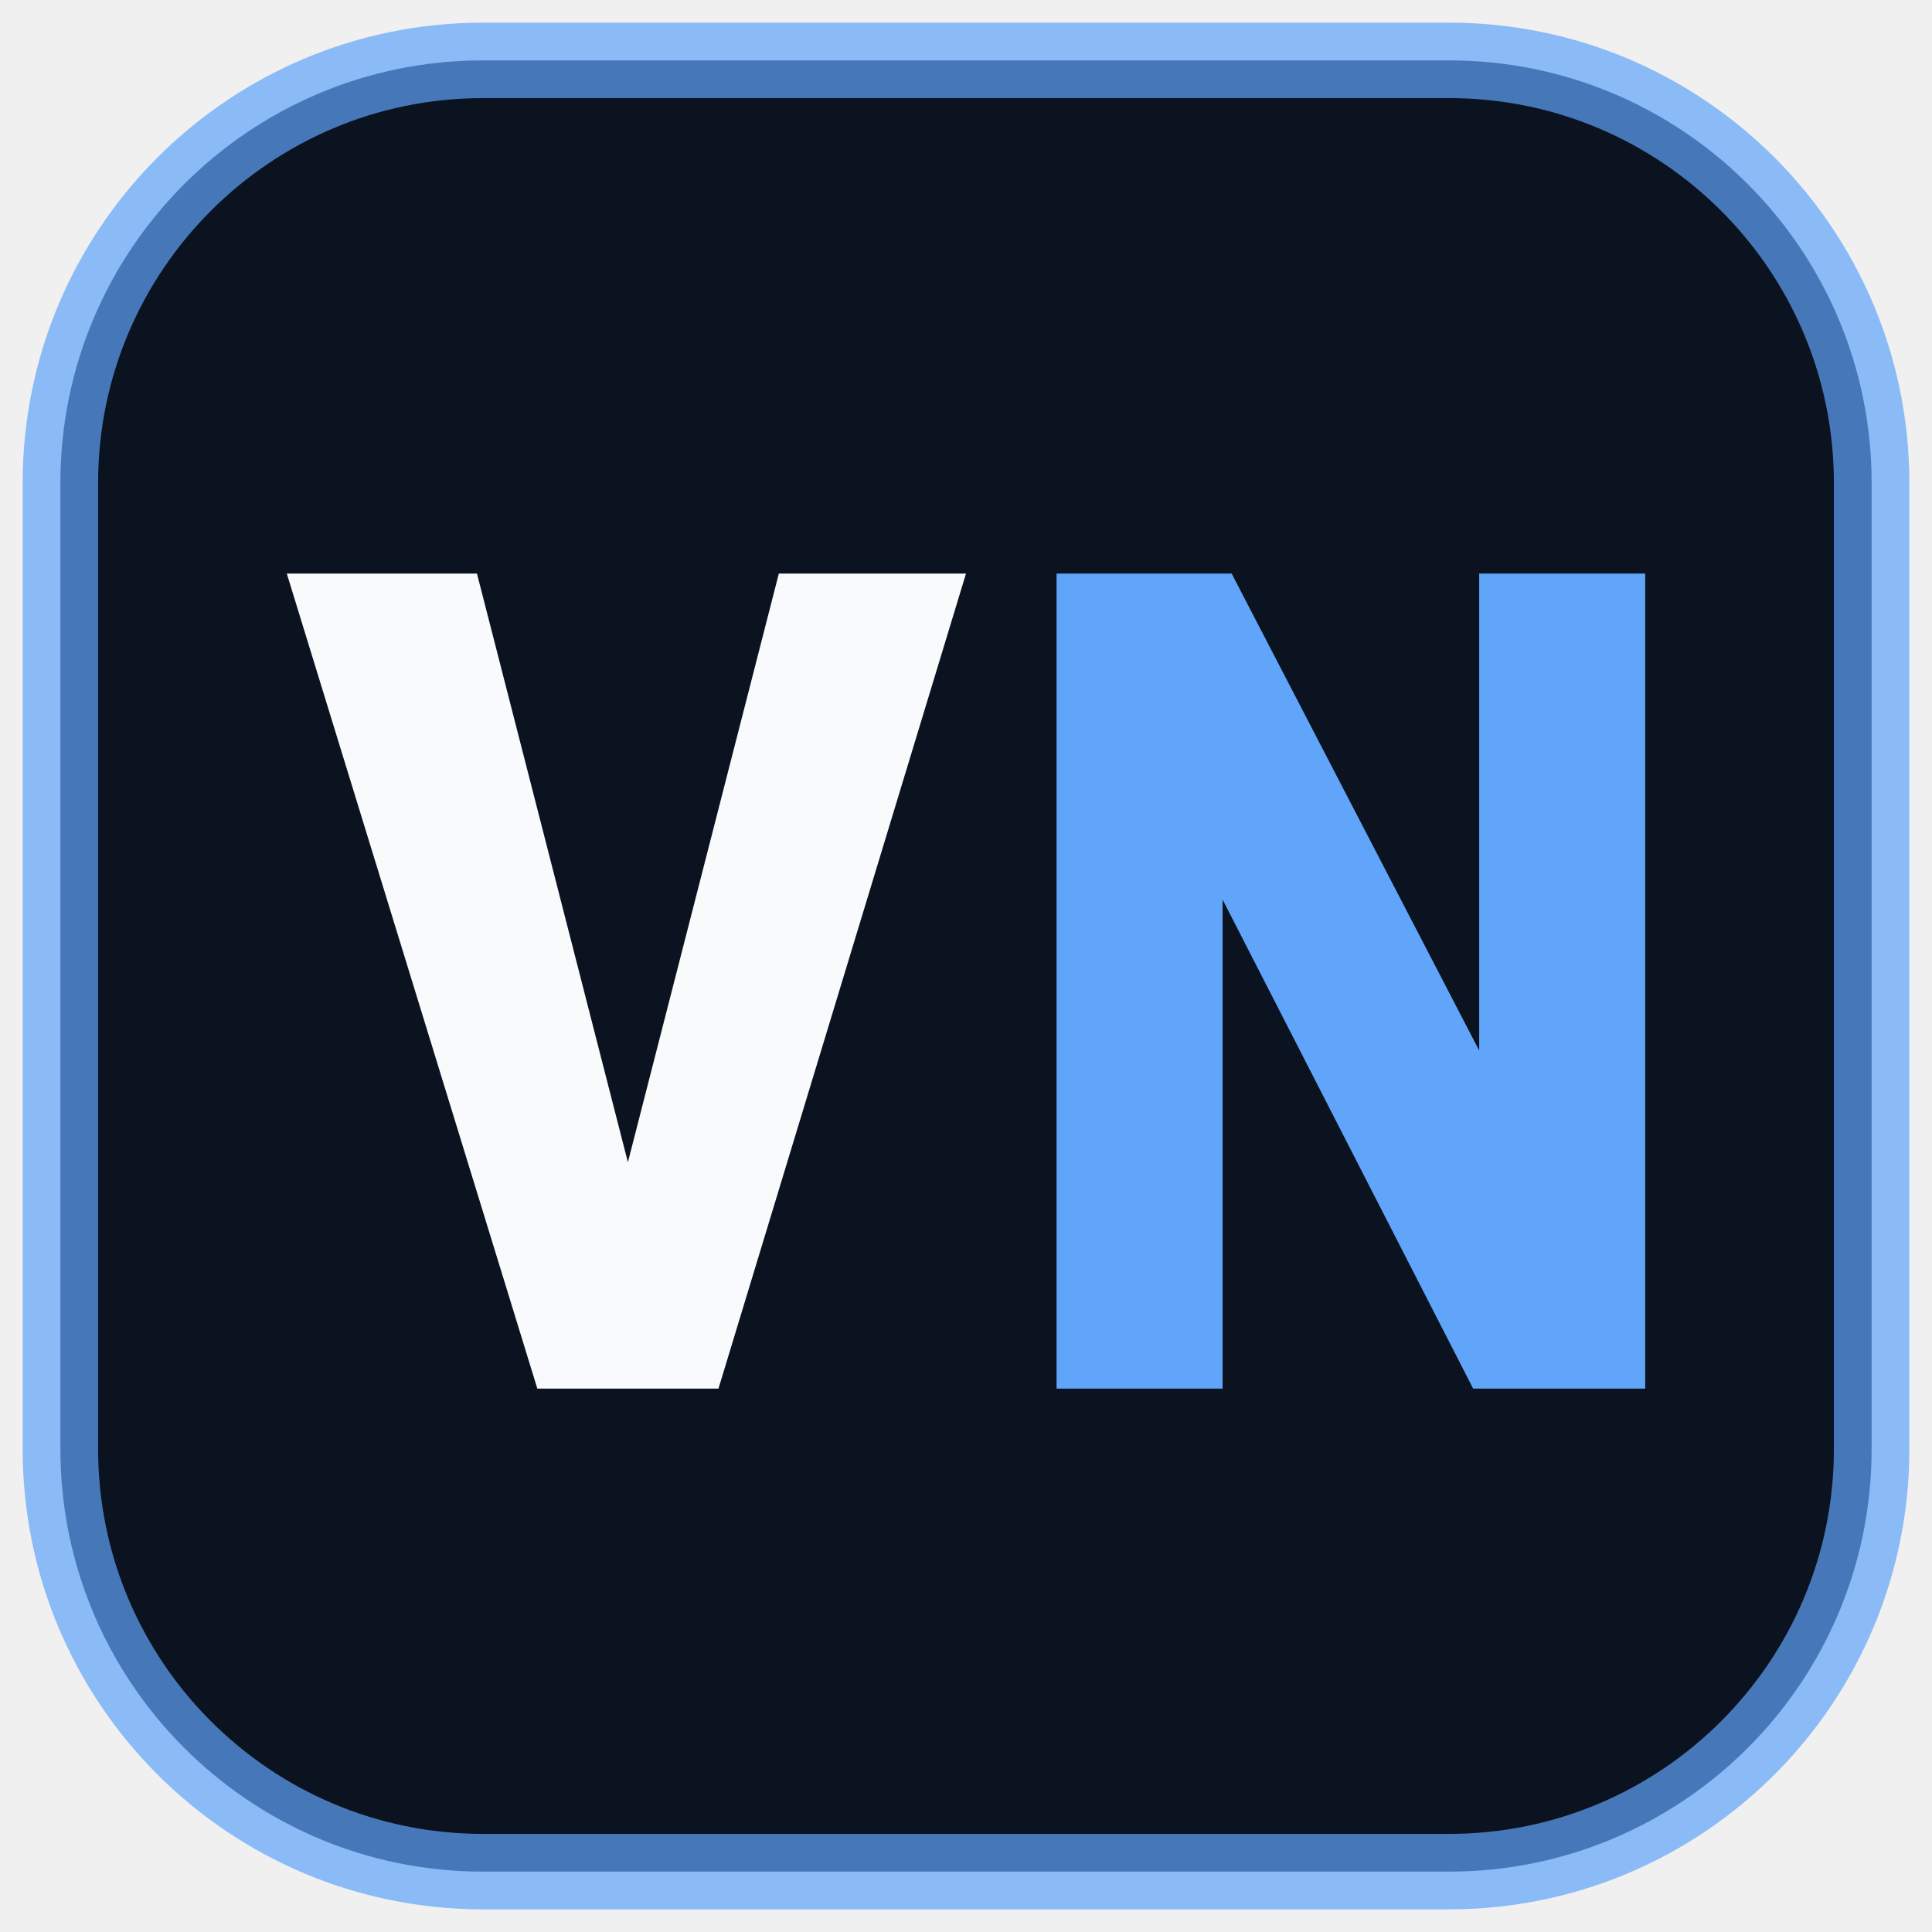
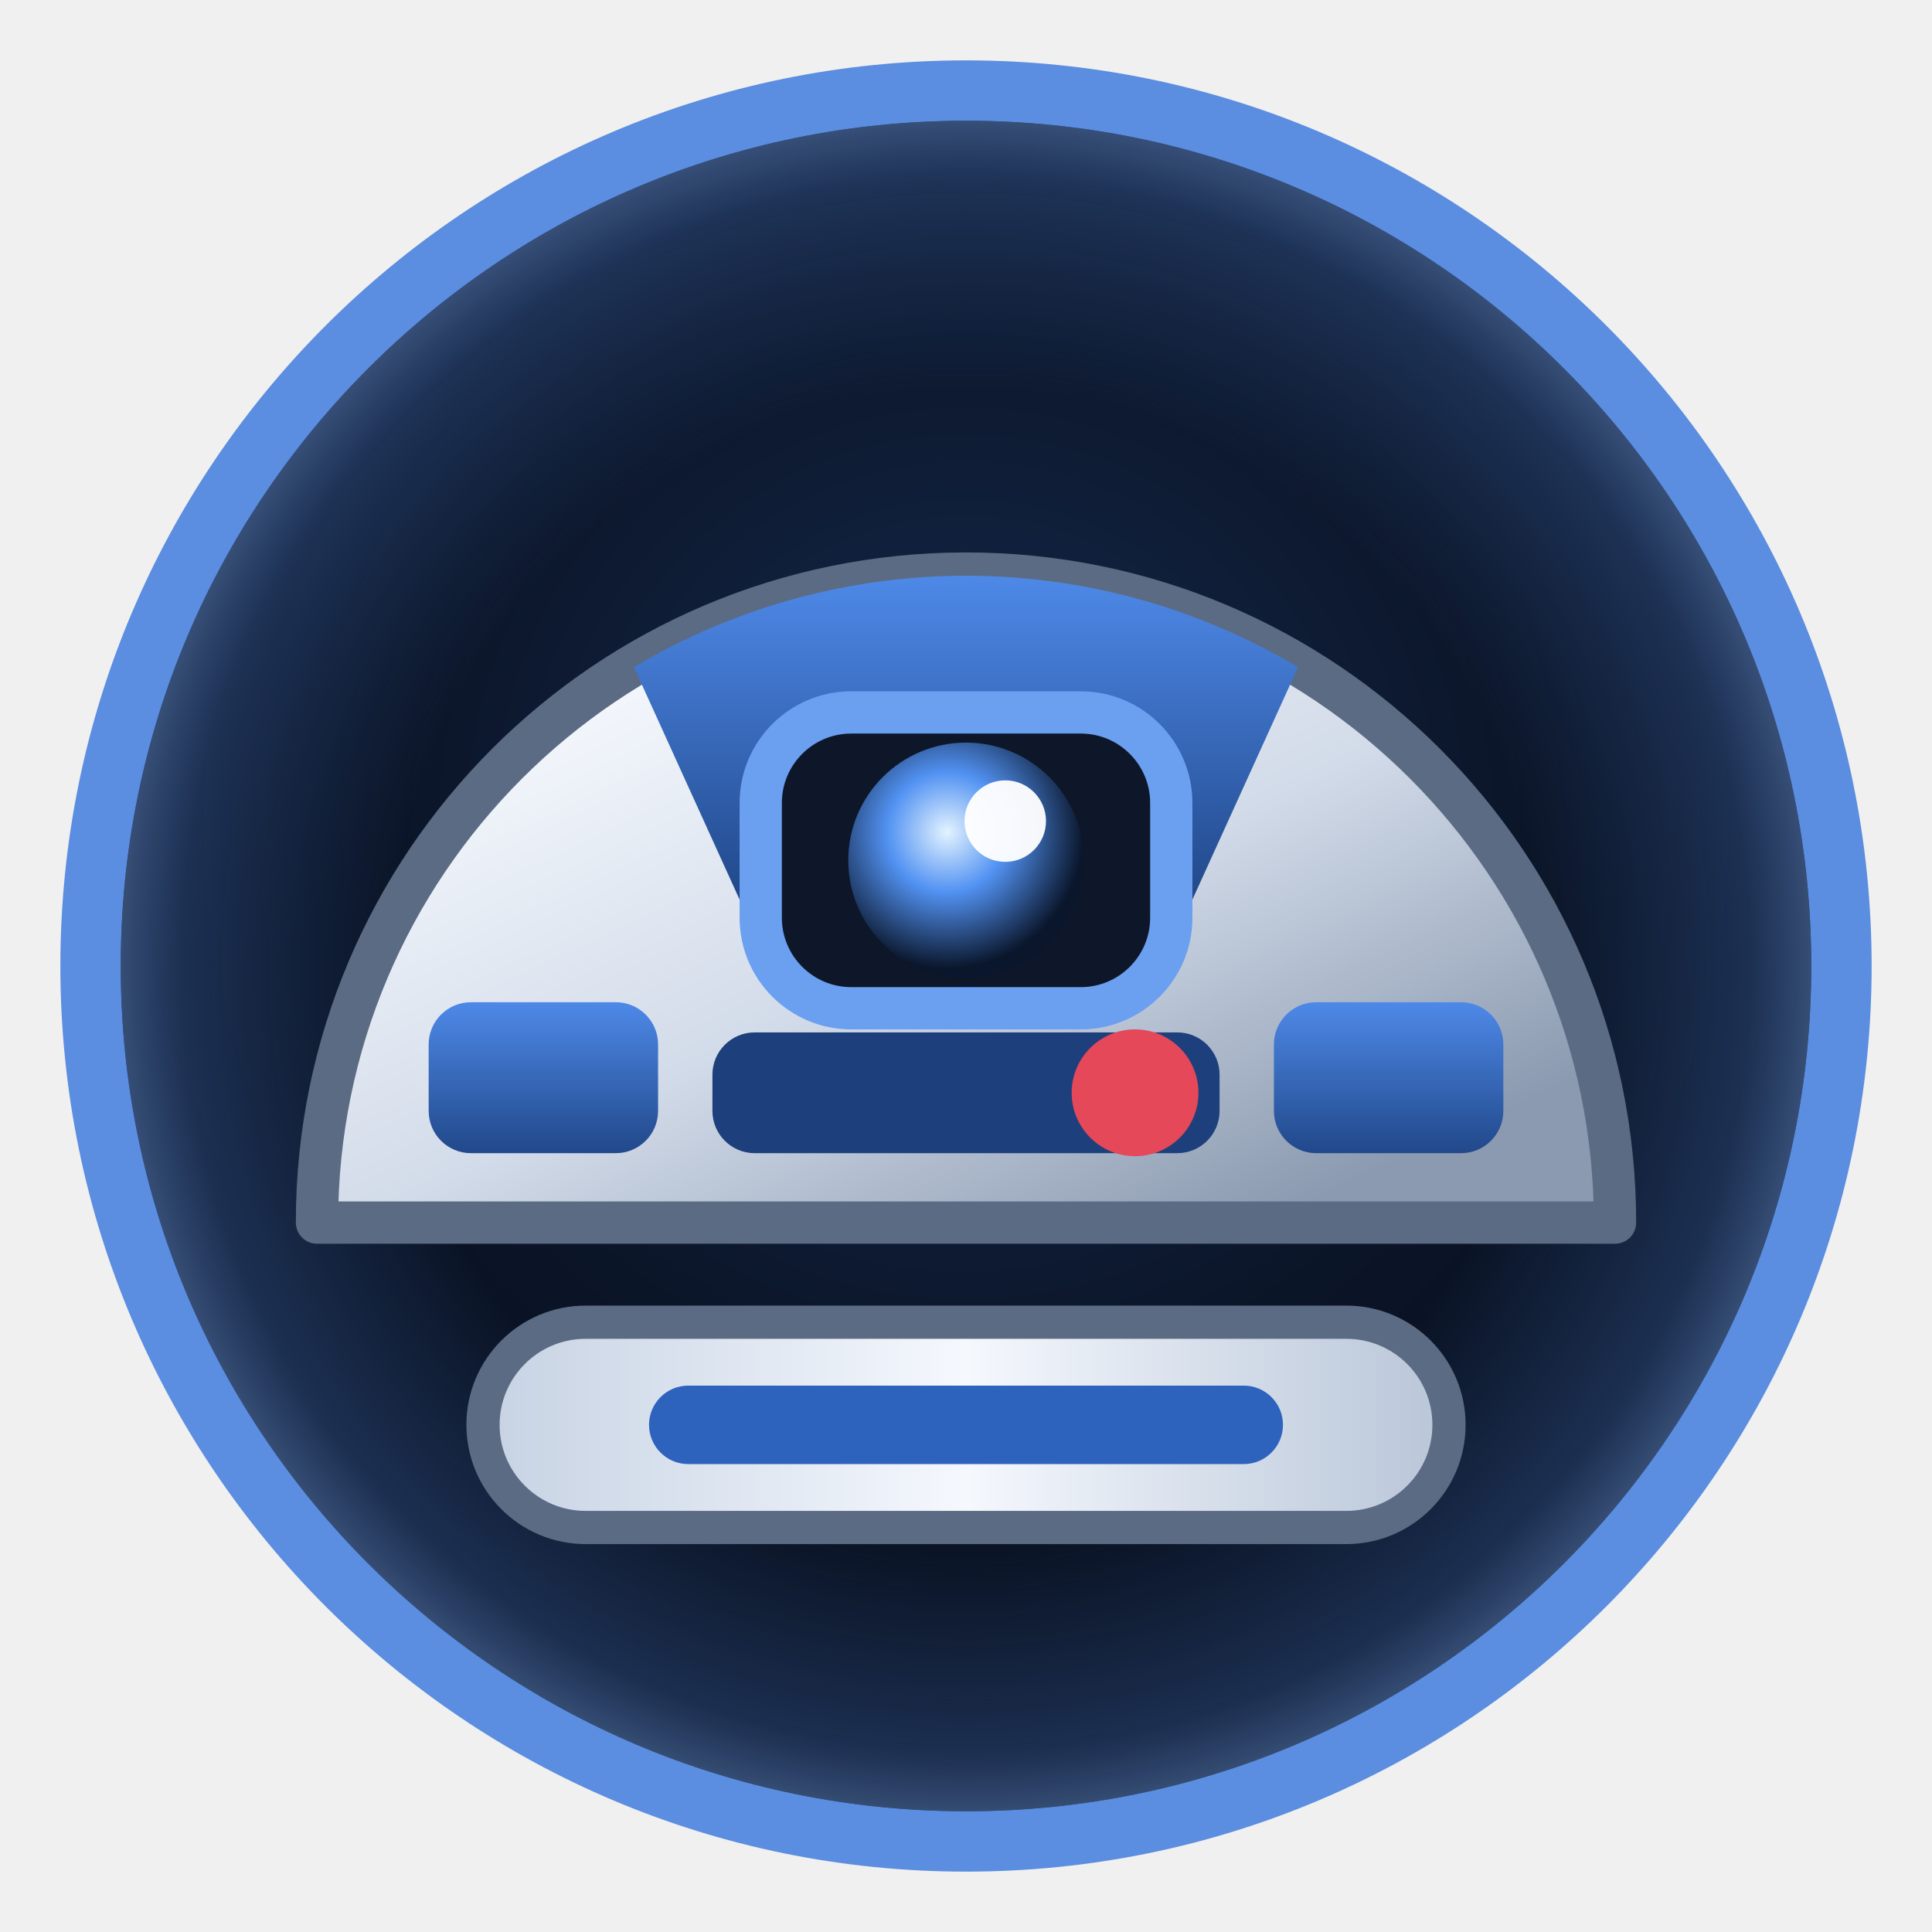
- <svg xmlns="http://www.w3.org/2000/svg" viewBox="0 0 64 64" fill="none">
-   <rect x="2" y="2" width="60" height="60" rx="14" fill="#0B1220" />
-   <rect x="2" y="2" width="60" height="60" rx="14" stroke="#60A5FA" stroke-opacity="0.7" stroke-width="2.5" />
-   <path d="M9.5 19H15.8L20.8 38.5L25.8 19H32L23.8 46H17.8L9.5 19Z" fill="#F8FAFC" />
-   <path d="M35 46V19H40.8L49 34.8V19H54.5V46H48.8L40.5 29.8V46H35Z" fill="#60A5FA" />
+ <svg xmlns="http://www.w3.org/2000/svg" viewBox="0 0 64 64" width="64" height="64" fill="none">
+   <defs>
+     <radialGradient id="badgeBg" cx="50%" cy="42%" r="58%">
+       <stop offset="0%" stop-color="#152a4f" />
+       <stop offset="56%" stop-color="#0b1528" />
+       <stop offset="100%" stop-color="#070d1a" />
+     </radialGradient>
+     <radialGradient id="badgeRimGlow" cx="50%" cy="50%" r="50%">
+       <stop offset="68%" stop-color="#4e89e8" stop-opacity="0" />
+       <stop offset="93%" stop-color="#5b93f0" stop-opacity="0.24" />
+       <stop offset="100%" stop-color="#7fb0ff" stop-opacity="0.38" />
+     </radialGradient>
+     <linearGradient id="domeMetal" x1="18%" y1="15%" x2="86%" y2="88%">
+       <stop offset="0%" stop-color="#f7fafe" />
+       <stop offset="52%" stop-color="#d2dbe9" />
+       <stop offset="100%" stop-color="#8b9ab0" />
+     </linearGradient>
+     <linearGradient id="panelBlue" x1="0%" y1="0%" x2="0%" y2="100%">
+       <stop offset="0%" stop-color="#4e89e8" />
+       <stop offset="100%" stop-color="#21488a" />
+     </linearGradient>
+     <radialGradient id="eyeLens" cx="42%" cy="38%" r="58%">
+       <stop offset="0%" stop-color="#e3f3ff" />
+       <stop offset="44%" stop-color="#5292f2" />
+       <stop offset="100%" stop-color="#0a162b" />
+     </radialGradient>
+     <linearGradient id="lowerBar" x1="0%" y1="0%" x2="100%" y2="0%">
+       <stop offset="0%" stop-color="#c6d2e3" />
+       <stop offset="50%" stop-color="#f5f8fd" />
+       <stop offset="100%" stop-color="#b8c5d8" />
+     </linearGradient>
+   </defs>
+   <circle cx="32" cy="32" r="29" fill="url(#badgeBg)" />
+   <circle cx="32" cy="32" r="28" fill="url(#badgeRimGlow)" />
+   <circle cx="32" cy="32" r="29" stroke="#5b8de0" stroke-width="2" />
+   <path d="M10.5 40.5 A21.5 21.5 0 0 1 53.5 40.5 Z" fill="url(#domeMetal)" stroke="#5b6b84" stroke-width="1.4" stroke-linejoin="round" />
+   <path d="M21 22.1 A21.5 21.5 0 0 1 43 22.1 L39.5 29.8 H24.5 Z" fill="url(#panelBlue)" />
+   <rect x="14.2" y="33.2" width="7.6" height="5" rx="1.4" fill="url(#panelBlue)" />
+   <rect x="42.2" y="33.2" width="7.6" height="5" rx="1.4" fill="url(#panelBlue)" />
+   <rect x="23.6" y="34.2" width="16.8" height="4" rx="1.4" fill="#1d3f7c" />
+   <circle cx="37.6" cy="36.2" r="2.1" fill="#e54858" />
+   <rect x="25.2" y="23.6" width="13.6" height="9.8" rx="3" fill="#0d1729" stroke="#6b9ff0" stroke-width="1.4" />
+   <circle cx="32" cy="28.5" r="3.9" fill="url(#eyeLens)" />
+   <circle cx="33.3" cy="27.2" r="1.35" fill="#ffffff" fill-opacity="0.95" />
+   <rect x="16" y="43.8" width="32" height="6.8" rx="3.4" fill="url(#lowerBar)" stroke="#5b6b84" stroke-width="1.1" />
+   <rect x="21.5" y="45.9" width="21" height="2.6" rx="1.3" fill="#2d63bd" />
</svg>
